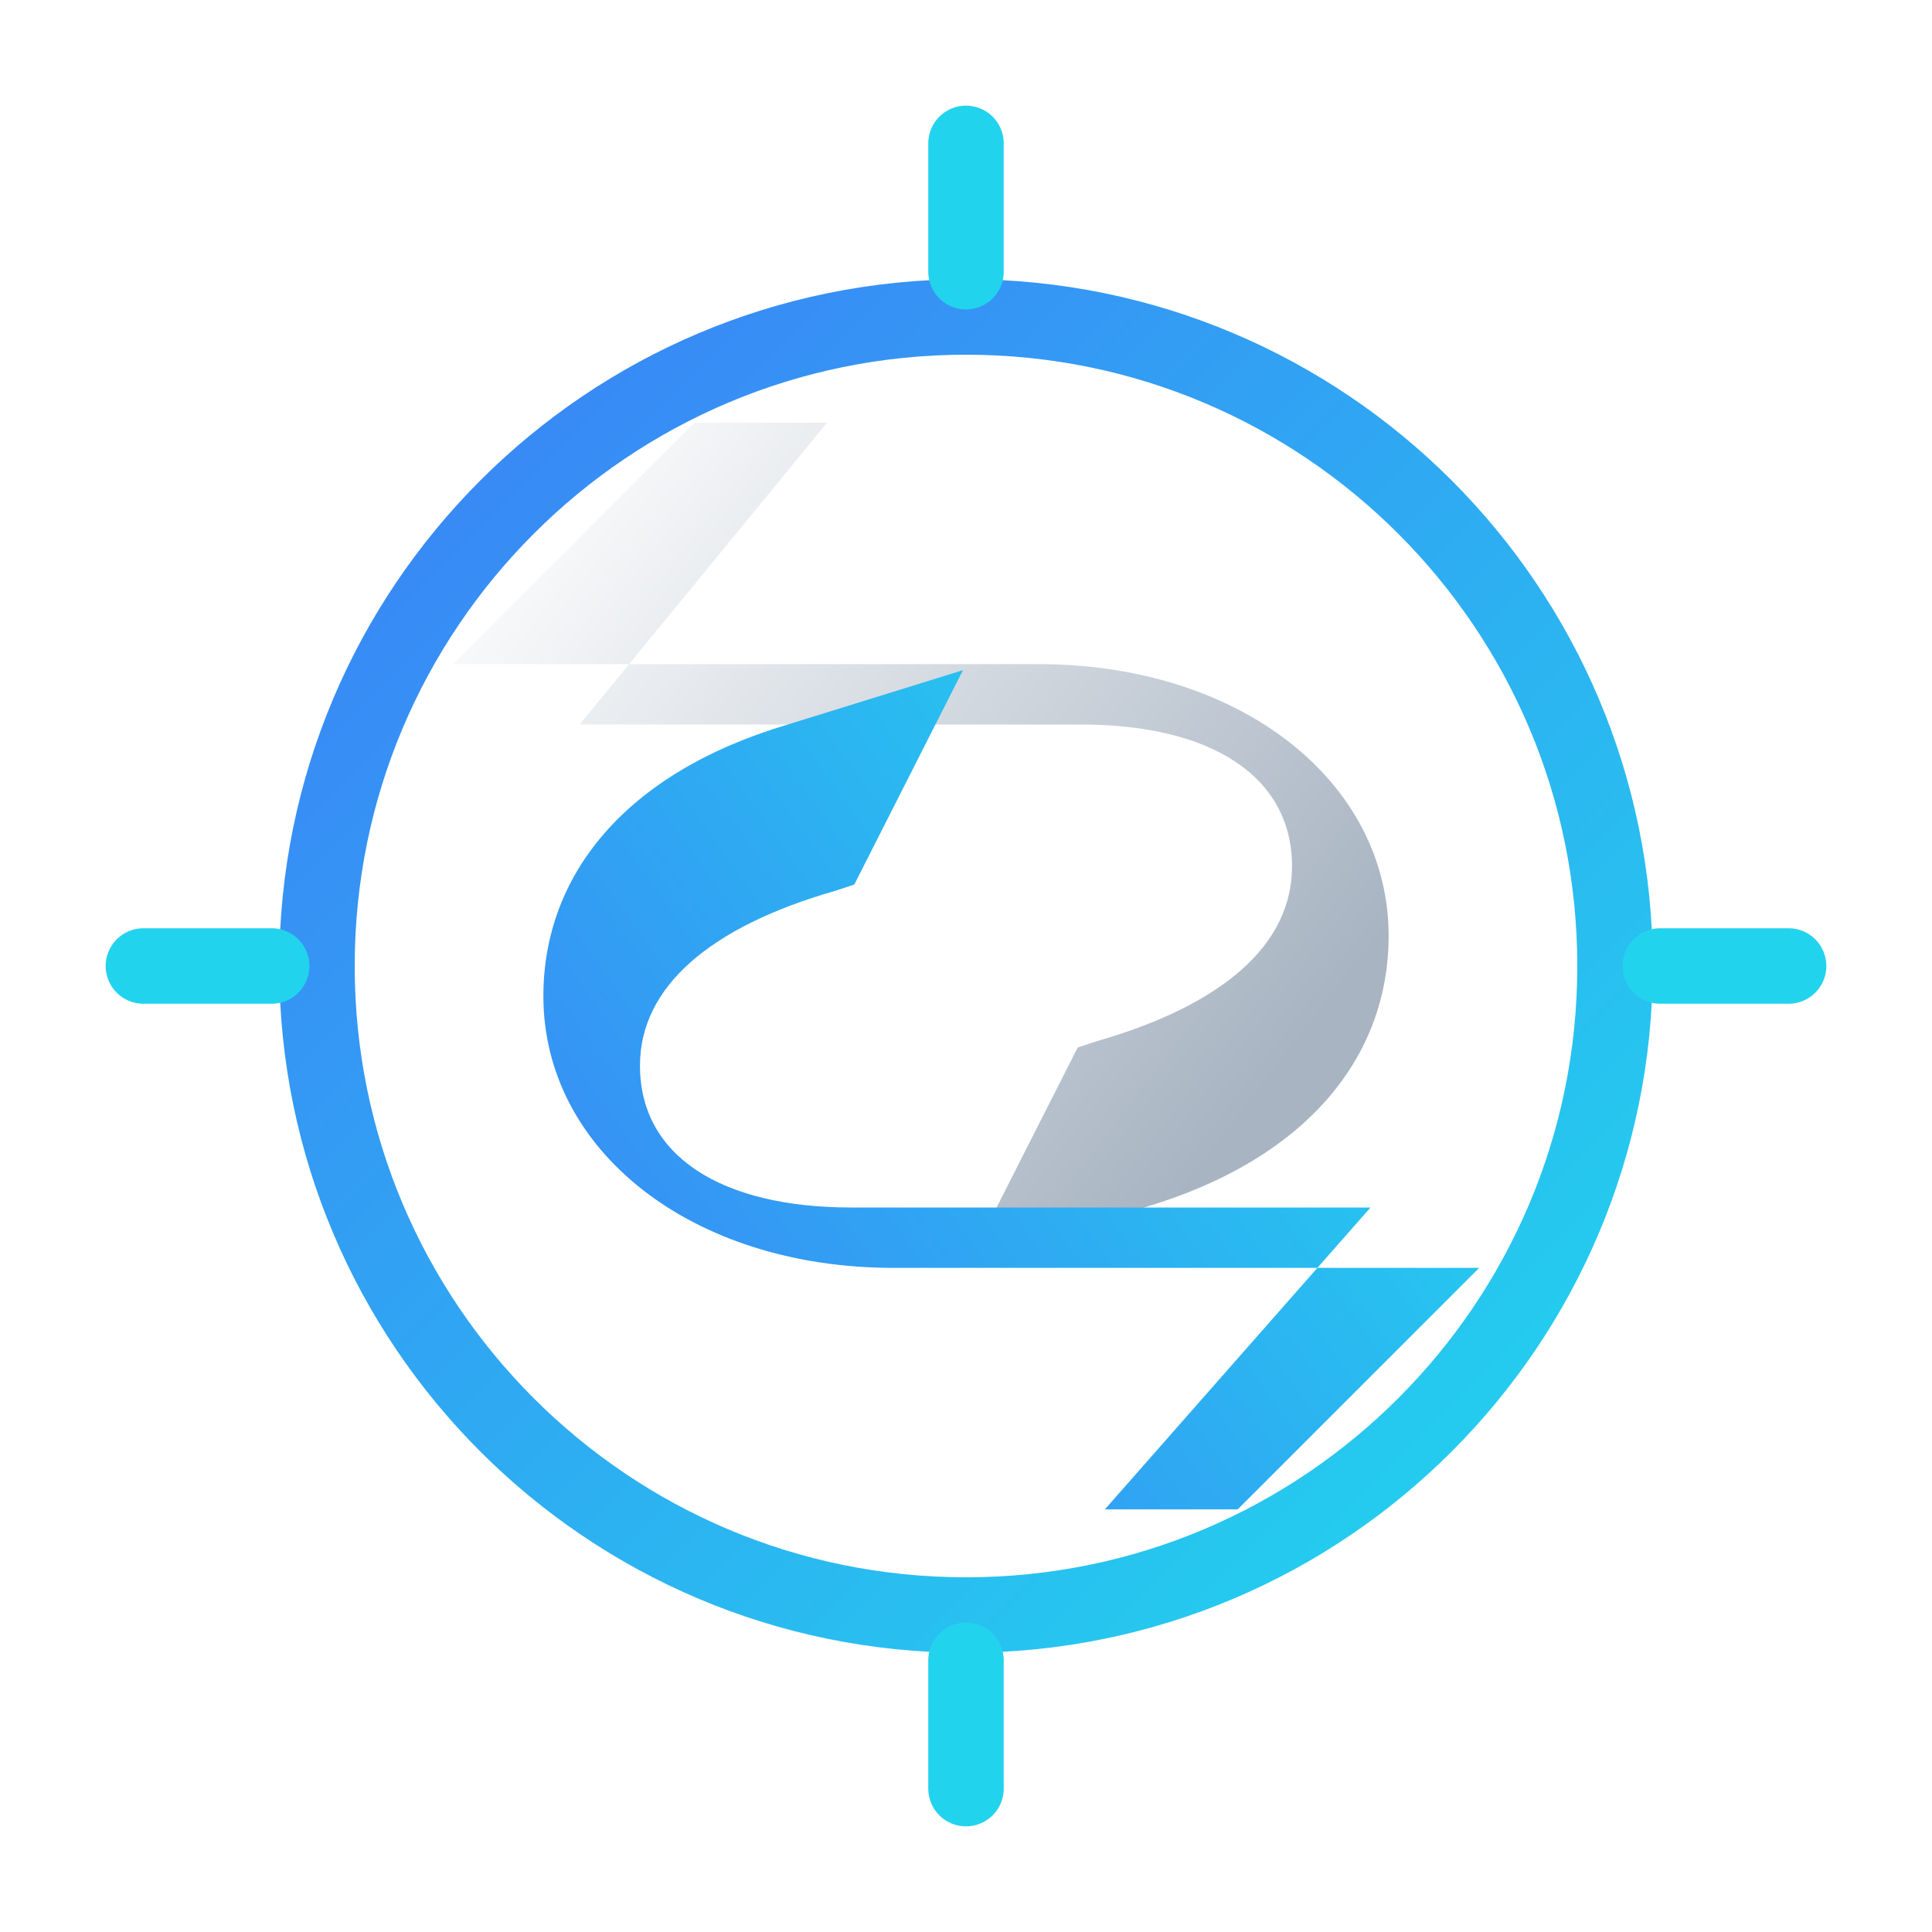
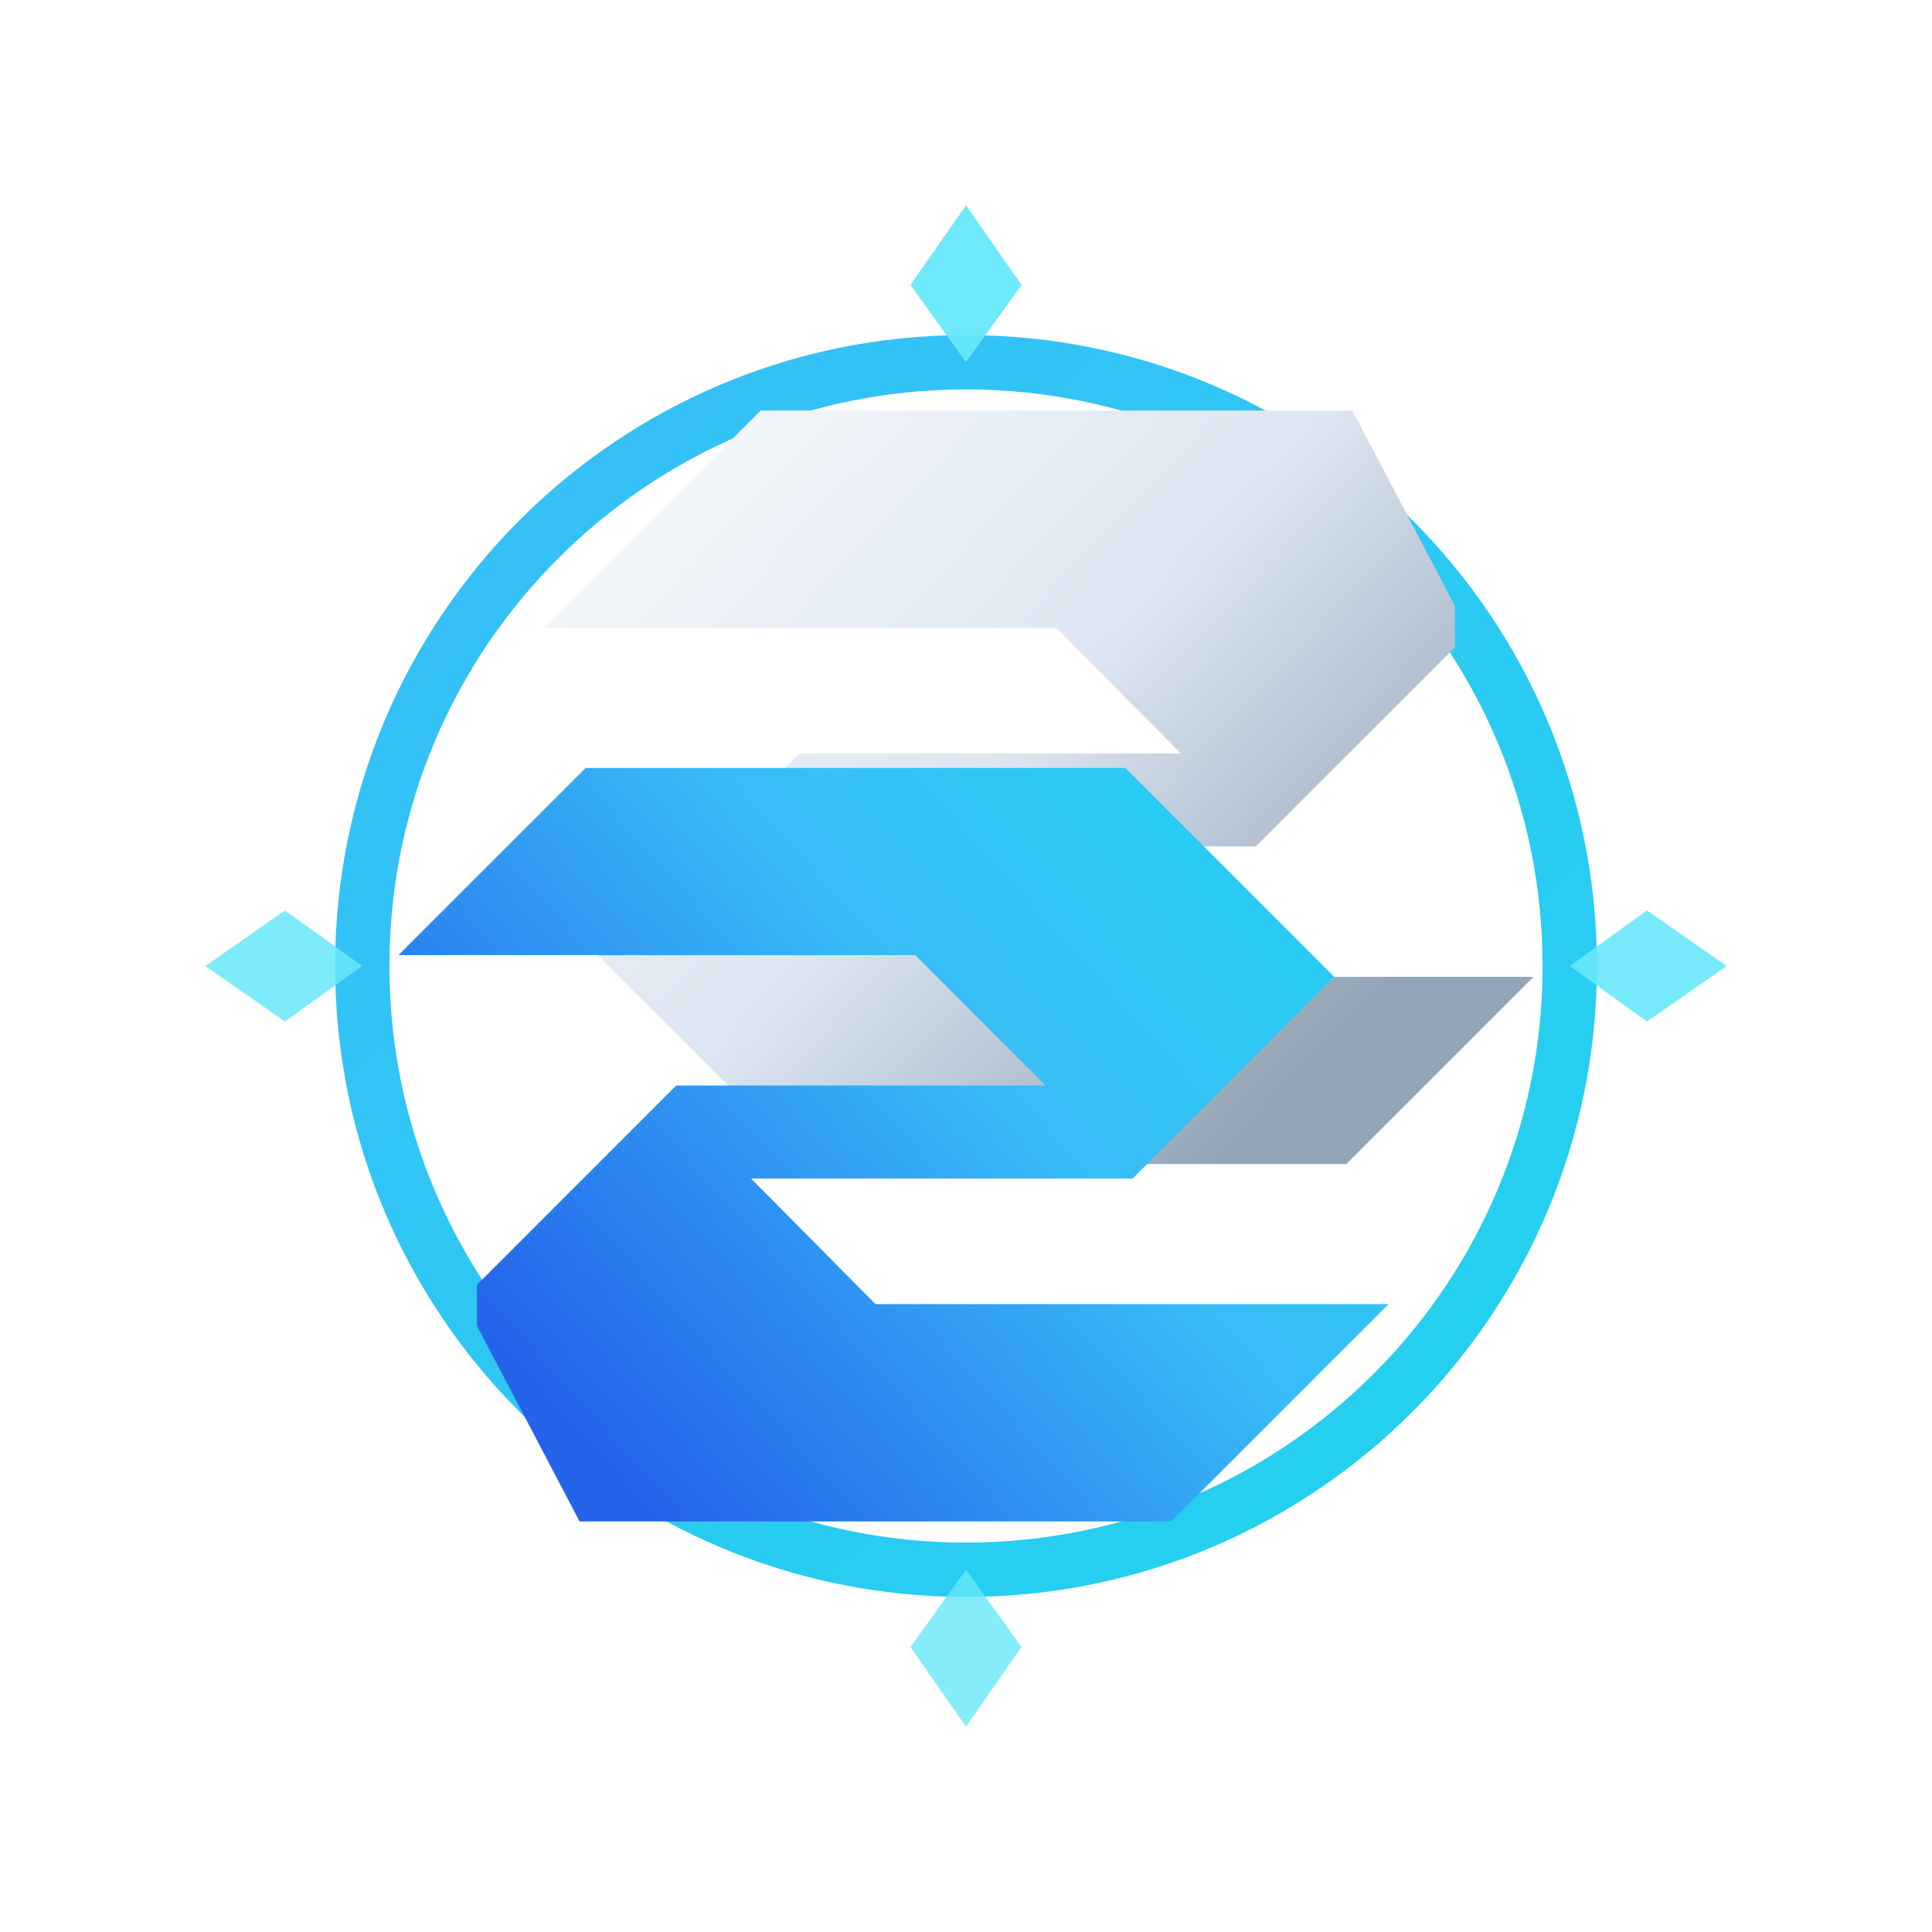
<svg xmlns="http://www.w3.org/2000/svg" viewBox="0 0 64 64">
  <defs>
-     <linearGradient id="favicon-ring" x1="12" y1="12" x2="52" y2="52" gradientUnits="userSpaceOnUse">
-       <stop offset="0" stop-color="#3B82F6" />
+     <linearGradient id="favicon-ring" x1="12.4" y1="11.6" x2="51.6" y2="52.4" gradientUnits="userSpaceOnUse">
+       <stop offset="0" stop-color="#38BDF8" />
      <stop offset="1" stop-color="#22D3EE" />
    </linearGradient>
-     <linearGradient id="favicon-upper" x1="16" y1="16" x2="42" y2="36" gradientUnits="userSpaceOnUse">
-       <stop offset="0" stop-color="#FFFFFF" />
-       <stop offset="1" stop-color="#A8B4C2" />
+     <linearGradient id="favicon-upper" x1="18.4" y1="15.2" x2="41.6" y2="37.2" gradientUnits="userSpaceOnUse">
+       <stop offset="0" stop-color="#F8FAFC" />
+       <stop offset="0.55" stop-color="#DCE6F1" />
+       <stop offset="1" stop-color="#93A4B8" />
    </linearGradient>
-     <linearGradient id="favicon-lower" x1="18" y1="48" x2="46" y2="28" gradientUnits="userSpaceOnUse">
-       <stop offset="0" stop-color="#3B82F6" />
+     <linearGradient id="favicon-lower" x1="20.8" y1="49.2" x2="45.6" y2="26.8" gradientUnits="userSpaceOnUse">
+       <stop offset="0" stop-color="#2563EB" />
+       <stop offset="0.55" stop-color="#38BDF8" />
      <stop offset="1" stop-color="#22D3EE" />
    </linearGradient>
  </defs>
-   <circle cx="32" cy="32" r="21.5" fill="none" stroke="url(#favicon-ring)" stroke-width="2.5" />
-   <path d="M32 4.75v4.25M32 55v4.25M4.75 32H9M55 32h4.25" fill="none" stroke="#22D3EE" stroke-width="2.5" stroke-linecap="round" />
-   <path d="M45.5 14H23L15 22h19.4c6.7 0 11.6 3.9 11.6 9 0 4-2.7 7.4-8.1 9l-5.8 1.8 3.6-7.1.6-.2c4.2-1.2 6.5-3.2 6.5-5.8 0-3-2.7-4.7-7-4.7H19.2L27.4 14h18.1Z" fill="url(#favicon-upper)" />
-   <path d="M18.5 50h22.5l8-8H29.6c-6.7 0-11.6-3.9-11.6-9 0-4 2.7-7.4 8.1-9l5.8-1.8-3.6 7.1-.6.2c-4.2 1.2-6.5 3.2-6.5 5.8 0 3 2.7 4.7 7 4.7h17.2L36.6 50H18.5Z" fill="url(#favicon-lower)" />
+   <circle cx="32" cy="32" r="20" fill="none" stroke="url(#favicon-ring)" stroke-width="1.8" />
+   <path d="M32 6.8l1.84 2.64L32 12l-1.84-2.56L32 6.8Z" fill="#67E8F9" opacity="0.95" />
+   <path d="M57.2 32l-2.64 1.84L52 32l2.56-1.84L57.2 32Z" fill="#67E8F9" opacity="0.9" />
+   <path d="M32 57.2l-1.84-2.64L32 52l1.84 2.56L32 57.2Z" fill="#67E8F9" opacity="0.8" />
+   <path d="M6.8 32l2.64-1.84L12 32l-2.56 1.84L6.8 32Z" fill="#67E8F9" opacity="0.85" />
+   <path d="M44.8 13.6H25.2L18 20.8H35l4.12 4.16H26.48l-6.68 6.68 6.92 6.92H44.6l6.2-6.2H33.68l-4.32-4.32h12.24l6.6-6.6v-1.36L44.8 13.6Z" fill="url(#favicon-upper)" />
+   <path d="M19.2 50.4H38.8l7.2-7.2H29l-4.12-4.16h12.64l6.68-6.68-6.92-6.92H19.4l-6.2 6.2h17.12l4.32 4.32H22.4l-6.6 6.6v1.36l3.4 6.48Z" fill="url(#favicon-lower)" />
</svg>
